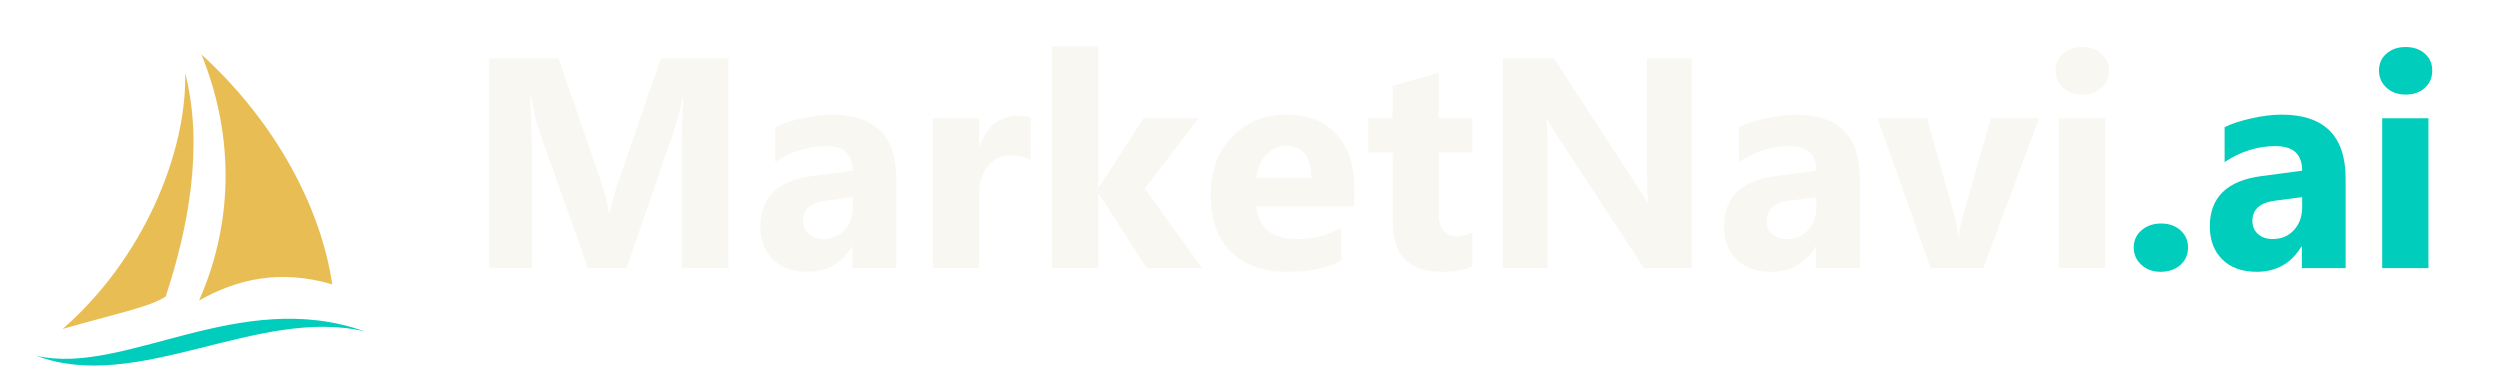
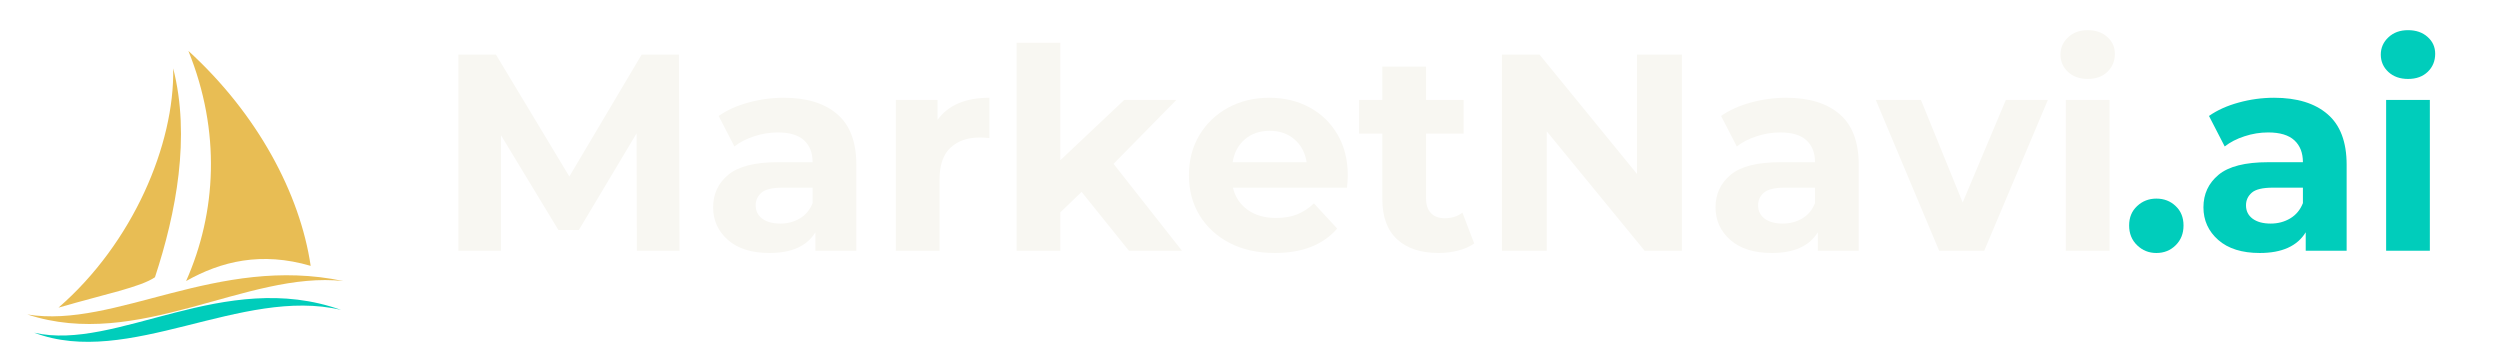
- <svg xmlns="http://www.w3.org/2000/svg" width="317" height="48" viewBox="0 0 317 48" role="img" aria-label="horizontal-dark">
+ <svg xmlns="http://www.w3.org/2000/svg" width="339" height="48" viewBox="0 0 339 48" role="img" aria-label="horizontal-dark">
  <g transform="translate(0 0) scale(.103)">
    <path fill="#E8BD54" d="M228 90 C230 190 175 320 77 405 C139 387 185 378 204 365 C232 280 251 180 228 90 Z M248 67 C339 150 395 255 409 350 C344 331 291 344 245 370 C285 280 291 173 248 67 Z" />
+     <path fill="#E8BD54" d="M36 414 C152 433 286 335 452 370 C325 356 182 462 36 414 Z" />
    <path fill="#00CDBB" d="M45 438 C153 463 295 353 449 408 C318 377 169 485 45 438 Z" />
  </g>
  <g transform="translate(59 34) scale(1)">
    <g transform="translate(0 -150)">
-       <path fill="#F8F7F2" transform="translate(0 150)" d="M33.361 0L27.442 0L27.442 -15.92Q27.442 -18.499 27.665 -21.616L27.517 -21.616Q27.053 -19.167 26.682 -18.091L20.447 0L15.549 0L9.203 -17.905Q8.943 -18.629 8.368 -21.616L8.201 -21.616Q8.442 -17.683 8.442 -14.714L8.442 0L3.043 0L3.043 -26.607L11.819 -26.607L17.256 -10.836Q17.905 -8.943 18.202 -7.032L18.313 -7.032Q18.814 -9.24 19.371 -10.873L24.808 -26.607L33.361 -26.607L33.361 0Z" />
-       <path fill="#F8F7F2" transform="translate(36.3672 150)" d="M18.276 0L12.729 0L12.729 -2.728L12.654 -2.728Q10.743 0.464 6.995 0.464Q4.23 0.464 2.644 -1.104Q1.058 -2.672 1.058 -5.288Q1.058 -10.817 7.607 -11.671L12.766 -12.357Q12.766 -15.475 9.389 -15.475Q5.993 -15.475 2.932 -13.452L2.932 -17.868Q4.156 -18.499 6.281 -18.981Q8.405 -19.464 10.149 -19.464Q18.276 -19.464 18.276 -11.355L18.276 0ZM12.766 -7.719L12.766 -8.999L9.314 -8.554Q6.457 -8.183 6.457 -5.975Q6.457 -4.973 7.153 -4.333Q7.849 -3.692 9.036 -3.692Q10.688 -3.692 11.727 -4.833Q12.766 -5.975 12.766 -7.719Z" />
-       <path fill="#F8F7F2" transform="translate(56.8145 150)" d="M14.862 -13.712Q13.805 -14.287 12.395 -14.287Q10.483 -14.287 9.407 -12.886Q8.331 -11.485 8.331 -9.073L8.331 0L2.468 0L2.468 -19L8.331 -19L8.331 -15.475L8.405 -15.475Q9.797 -19.334 13.415 -19.334Q14.343 -19.334 14.862 -19.111L14.862 -13.712Z" />
-       <path fill="#F8F7F2" transform="translate(71.9365 150)" d="M21.505 0L14.473 0L8.405 -9.426L8.331 -9.426L8.331 0L2.468 0L2.468 -28.129L8.331 -28.129L8.331 -10.224L8.405 -10.224L14.064 -19L21.022 -19L14.213 -10.075L21.505 0Z" />
-       <path fill="#F8F7F2" transform="translate(93.1816 150)" d="M19.538 -7.83L7.144 -7.83Q7.44 -3.692 12.357 -3.692Q15.493 -3.692 17.868 -5.177L17.868 -0.946Q15.233 0.464 11.021 0.464Q6.42 0.464 3.878 -2.087Q1.336 -4.639 1.336 -9.203Q1.336 -13.935 4.082 -16.699Q6.828 -19.464 10.836 -19.464Q14.992 -19.464 17.265 -16.996Q19.538 -14.528 19.538 -10.298L19.538 -7.83ZM14.102 -11.43Q14.102 -15.512 10.799 -15.512Q9.389 -15.512 8.359 -14.343Q7.329 -13.174 7.106 -11.43L14.102 -11.43Z" />
-       <path fill="#F8F7F2" transform="translate(113.74 150)" d="M13.953 -0.223Q12.654 0.464 10.038 0.464Q3.841 0.464 3.841 -5.975L3.841 -14.677L0.761 -14.677L0.761 -19L3.841 -19L3.841 -23.101L9.686 -24.771L9.686 -19L13.953 -19L13.953 -14.677L9.686 -14.677L9.686 -6.995Q9.686 -4.026 12.042 -4.026Q12.97 -4.026 13.953 -4.564L13.953 -0.223Z" />
-       <path fill="#F8F7F2" transform="translate(128.528 150)" d="M26.979 0L20.93 0L9.964 -16.718Q8.999 -18.184 8.628 -18.926L8.554 -18.926Q8.702 -17.516 8.702 -14.621L8.702 0L3.043 0L3.043 -26.607L9.5 -26.607L20.058 -10.409Q20.781 -9.314 21.394 -8.238L21.468 -8.238Q21.319 -9.166 21.319 -11.894L21.319 -26.607L26.979 -26.607L26.979 0Z" />
-       <path fill="#F8F7F2" transform="translate(158.55 150)" d="M18.276 0L12.729 0L12.729 -2.728L12.654 -2.728Q10.743 0.464 6.995 0.464Q4.23 0.464 2.644 -1.104Q1.058 -2.672 1.058 -5.288Q1.058 -10.817 7.607 -11.671L12.766 -12.357Q12.766 -15.475 9.389 -15.475Q5.993 -15.475 2.932 -13.452L2.932 -17.868Q4.156 -18.499 6.281 -18.981Q8.405 -19.464 10.149 -19.464Q18.276 -19.464 18.276 -11.355L18.276 0ZM12.766 -7.719L12.766 -8.999L9.314 -8.554Q6.457 -8.183 6.457 -5.975Q6.457 -4.973 7.153 -4.333Q7.849 -3.692 9.036 -3.692Q10.688 -3.692 11.727 -4.833Q12.766 -5.975 12.766 -7.719Z" />
-       <path fill="#F8F7F2" transform="translate(178.997 150)" d="M20.559 -19L13.489 0L6.81 0L0.074 -19L6.346 -19L9.648 -7.292Q10.205 -5.307 10.298 -3.915L10.372 -3.915Q10.502 -5.232 11.059 -7.181L14.436 -19L20.559 -19Z" />
-       <path fill="#F8F7F2" transform="translate(199.593 150)" d="M5.437 -22.006Q3.952 -22.006 3.006 -22.887Q2.06 -23.769 2.06 -25.049Q2.06 -26.366 3.006 -27.201Q3.952 -28.036 5.437 -28.036Q6.939 -28.036 7.876 -27.201Q8.813 -26.366 8.813 -25.049Q8.813 -23.713 7.876 -22.859Q6.939 -22.006 5.437 -22.006ZM8.331 0L2.468 0L2.468 -19L8.331 -19L8.331 0Z" />
+       <path fill="#F8F7F2" transform="translate(0 150)" d="M3.154 0L3.154 -26.598L8.248 -26.598L18.202 -10.066L28.008 -26.598L33.064 -26.598L33.139 0L27.359 0L27.322 -15.92L19.492 -2.811L16.718 -2.811L8.934 -15.66L8.934 0L3.154 0Z" />
+       <path fill="#F8F7F2" transform="translate(36.2901 150)" d="M15.28 0L15.28 -2.505Q13.563 0.306 9.045 0.306Q5.437 0.306 3.423 -1.457Q1.41 -3.229 1.41 -5.891Q1.41 -8.591 3.46 -10.298Q5.511 -12.005 10.187 -12.005L14.899 -12.005Q14.899 -13.907 13.74 -14.974Q12.58 -16.041 10.187 -16.041Q8.554 -16.041 6.977 -15.521Q5.399 -15.011 4.295 -14.139L2.162 -18.276Q3.841 -19.455 6.197 -20.095Q8.554 -20.744 10.984 -20.744Q15.66 -20.744 18.239 -18.518Q20.828 -16.3 20.828 -11.662L20.828 0L15.28 0ZM14.899 -6.457L14.899 -8.554L10.827 -8.554Q8.739 -8.554 7.96 -7.867Q7.181 -7.181 7.181 -6.16Q7.181 -5.019 8.071 -4.351Q8.971 -3.683 10.53 -3.683Q12.005 -3.683 13.183 -4.388Q14.361 -5.093 14.899 -6.457Z" />
+       <path fill="#F8F7F2" transform="translate(59.7362 150)" d="M2.737 0L2.737 -20.447L8.396 -20.447L8.396 -17.748Q10.567 -20.744 15.428 -20.744L15.428 -15.28Q14.667 -15.354 14.102 -15.354Q11.625 -15.354 10.14 -13.962Q8.665 -12.58 8.665 -9.648L8.665 0L2.737 0Z" />
+       <path fill="#F8F7F2" transform="translate(76.1142 150)" d="M2.737 0L2.737 -28.194L8.665 -28.194L8.665 -12.274L17.33 -20.447L24.399 -20.447L15.883 -11.782L25.16 0L17.97 0L11.55 -7.979L8.665 -5.205L8.665 0L2.737 0Z" />
+       <path fill="#F8F7F2" transform="translate(101.004 150)" d="M12.886 0.306Q9.352 0.306 6.726 -1.058Q4.101 -2.431 2.653 -4.806Q1.215 -7.181 1.215 -10.224Q1.215 -13.304 2.635 -15.679Q4.063 -18.054 6.531 -19.399Q9.008 -20.744 12.125 -20.744Q15.122 -20.744 17.534 -19.455Q19.946 -18.165 21.347 -15.79Q22.757 -13.415 22.757 -10.149Q22.757 -9.806 22.72 -9.37Q22.683 -8.934 22.646 -8.554L7.181 -8.554Q7.635 -6.652 9.175 -5.548Q10.715 -4.444 13.035 -4.444Q14.667 -4.444 15.901 -4.936Q17.135 -5.437 18.165 -6.42L21.319 -3.006Q18.434 0.306 12.886 0.306ZM7.144 -12.005L17.172 -12.005Q16.875 -13.944 15.521 -15.104Q14.176 -16.263 12.163 -16.263Q10.149 -16.263 8.795 -15.104Q7.45 -13.944 7.144 -12.005Z" />
+       <path fill="#F8F7F2" transform="translate(124.982 150)" d="M11.096 0.306Q7.487 0.306 5.474 -1.54Q3.46 -3.386 3.46 -7.032L3.46 -15.883L0.306 -15.883L0.306 -20.447L3.46 -20.447L3.46 -24.965L9.389 -24.965L9.389 -20.447L14.482 -20.447L14.482 -15.883L9.389 -15.883L9.389 -7.106Q9.389 -5.817 10.047 -5.112Q10.715 -4.407 11.931 -4.407Q13.341 -4.407 14.324 -5.167L15.92 -0.983Q15.011 -0.343 13.73 -0.019Q12.459 0.306 11.096 0.306Z" />
+       <path fill="#F8F7F2" transform="translate(141.512 150)" d="M3.154 0L3.154 -26.598L8.248 -26.598L21.468 -10.409L21.468 -26.598L27.554 -26.598L27.554 0L22.498 0L9.231 -16.189L9.231 0L3.154 0Z" />
+       <path fill="#F8F7F2" transform="translate(172.216 150)" d="M15.28 0L15.28 -2.505Q13.563 0.306 9.045 0.306Q5.437 0.306 3.423 -1.457Q1.41 -3.229 1.41 -5.891Q1.41 -8.591 3.46 -10.298Q5.511 -12.005 10.187 -12.005L14.899 -12.005Q14.899 -13.907 13.74 -14.974Q12.58 -16.041 10.187 -16.041Q8.554 -16.041 6.977 -15.521Q5.399 -15.011 4.295 -14.139L2.162 -18.276Q3.841 -19.455 6.197 -20.095Q8.554 -20.744 10.984 -20.744Q15.66 -20.744 18.239 -18.518Q20.828 -16.3 20.828 -11.662L20.828 0L15.28 0ZM14.899 -6.457L14.899 -8.554L10.827 -8.554Q8.739 -8.554 7.96 -7.867Q7.181 -7.181 7.181 -6.16Q7.181 -5.019 8.071 -4.351Q8.971 -3.683 10.53 -3.683Q12.005 -3.683 13.183 -4.388Q14.361 -5.093 14.899 -6.457Z" />
+       <path fill="#F8F7F2" transform="translate(195.663 150)" d="M8.285 0L-0.306 -20.447L5.817 -20.447L11.476 -6.541L17.33 -20.447L23.026 -20.447L14.398 0L8.285 0Z" />
+       <path fill="#F8F7F2" transform="translate(218.387 150)" d="M2.737 0L2.737 -20.447L8.665 -20.447L8.665 0L2.737 0ZM5.706 -23.295Q4.073 -23.295 3.043 -24.242Q2.013 -25.197 2.013 -26.598Q2.013 -27.971 3.043 -28.936Q4.073 -29.91 5.706 -29.91Q7.338 -29.91 8.359 -28.992Q9.389 -28.083 9.389 -26.709Q9.389 -25.234 8.377 -24.26Q7.375 -23.295 5.706 -23.295Z" />
    </g>
-     <g transform="translate(209.85 -150)">
-       <path fill="#00CDBB" transform="translate(0 150)" d="M5.084 0.464Q3.637 0.464 2.672 -0.427Q1.707 -1.317 1.707 -2.616Q1.707 -3.952 2.7 -4.806Q3.692 -5.659 5.177 -5.659Q6.68 -5.659 7.635 -4.796Q8.591 -3.934 8.591 -2.616Q8.591 -1.262 7.617 -0.399Q6.643 0.464 5.084 0.464Z" />
-       <path fill="#00CDBB" transform="translate(10.2979 150)" d="M18.276 0L12.729 0L12.729 -2.728L12.654 -2.728Q10.743 0.464 6.995 0.464Q4.23 0.464 2.644 -1.104Q1.058 -2.672 1.058 -5.288Q1.058 -10.817 7.607 -11.671L12.766 -12.357Q12.766 -15.475 9.389 -15.475Q5.993 -15.475 2.932 -13.452L2.932 -17.868Q4.156 -18.499 6.281 -18.981Q8.405 -19.464 10.149 -19.464Q18.276 -19.464 18.276 -11.355L18.276 0ZM12.766 -7.719L12.766 -8.999L9.314 -8.554Q6.457 -8.183 6.457 -5.975Q6.457 -4.973 7.153 -4.333Q7.849 -3.692 9.036 -3.692Q10.688 -3.692 11.727 -4.833Q12.766 -5.975 12.766 -7.719Z" />
-       <path fill="#00CDBB" transform="translate(30.7451 150)" d="M5.437 -22.006Q3.952 -22.006 3.006 -22.887Q2.06 -23.769 2.06 -25.049Q2.06 -26.366 3.006 -27.201Q3.952 -28.036 5.437 -28.036Q6.939 -28.036 7.876 -27.201Q8.813 -26.366 8.813 -25.049Q8.813 -23.713 7.876 -22.859Q6.939 -22.006 5.437 -22.006ZM8.331 0L2.468 0L2.468 -19L8.331 -19L8.331 0Z" />
+     <g transform="translate(228.42 -150)">
+       <path fill="#00CDBB" transform="translate(0 150)" d="M4.982 0.306Q3.46 0.306 2.375 -0.742Q1.29 -1.791 1.29 -3.423Q1.29 -5.056 2.375 -6.058Q3.46 -7.069 4.982 -7.069Q6.541 -7.069 7.598 -6.058Q8.665 -5.056 8.665 -3.423Q8.665 -1.791 7.598 -0.742Q6.541 0.306 4.982 0.306Z" />
+       <path fill="#00CDBB" transform="translate(9.95602 150)" d="M15.28 0L15.28 -2.505Q13.563 0.306 9.045 0.306Q5.437 0.306 3.423 -1.457Q1.41 -3.229 1.41 -5.891Q1.41 -8.591 3.46 -10.298Q5.511 -12.005 10.187 -12.005L14.899 -12.005Q14.899 -13.907 13.74 -14.974Q12.58 -16.041 10.187 -16.041Q8.554 -16.041 6.977 -15.521Q5.399 -15.011 4.295 -14.139L2.162 -18.276Q3.841 -19.455 6.197 -20.095Q8.554 -20.744 10.984 -20.744Q15.66 -20.744 18.239 -18.518Q20.828 -16.3 20.828 -11.662L20.828 0L15.28 0ZM14.899 -6.457L14.899 -8.554L10.827 -8.554Q8.739 -8.554 7.96 -7.867Q7.181 -7.181 7.181 -6.16Q7.181 -5.019 8.071 -4.351Q8.971 -3.683 10.53 -3.683Q12.005 -3.683 13.183 -4.388Q14.361 -5.093 14.899 -6.457Z" />
+       <path fill="#00CDBB" transform="translate(33.4021 150)" d="M2.737 0L2.737 -20.447L8.665 -20.447L8.665 0L2.737 0ZM5.706 -23.295Q4.073 -23.295 3.043 -24.242Q2.013 -25.197 2.013 -26.598Q2.013 -27.971 3.043 -28.936Q4.073 -29.91 5.706 -29.91Q7.338 -29.91 8.359 -28.992Q9.389 -28.083 9.389 -26.709Q9.389 -25.234 8.377 -24.26Q7.375 -23.295 5.706 -23.295Z" />
    </g>
  </g>
</svg>
